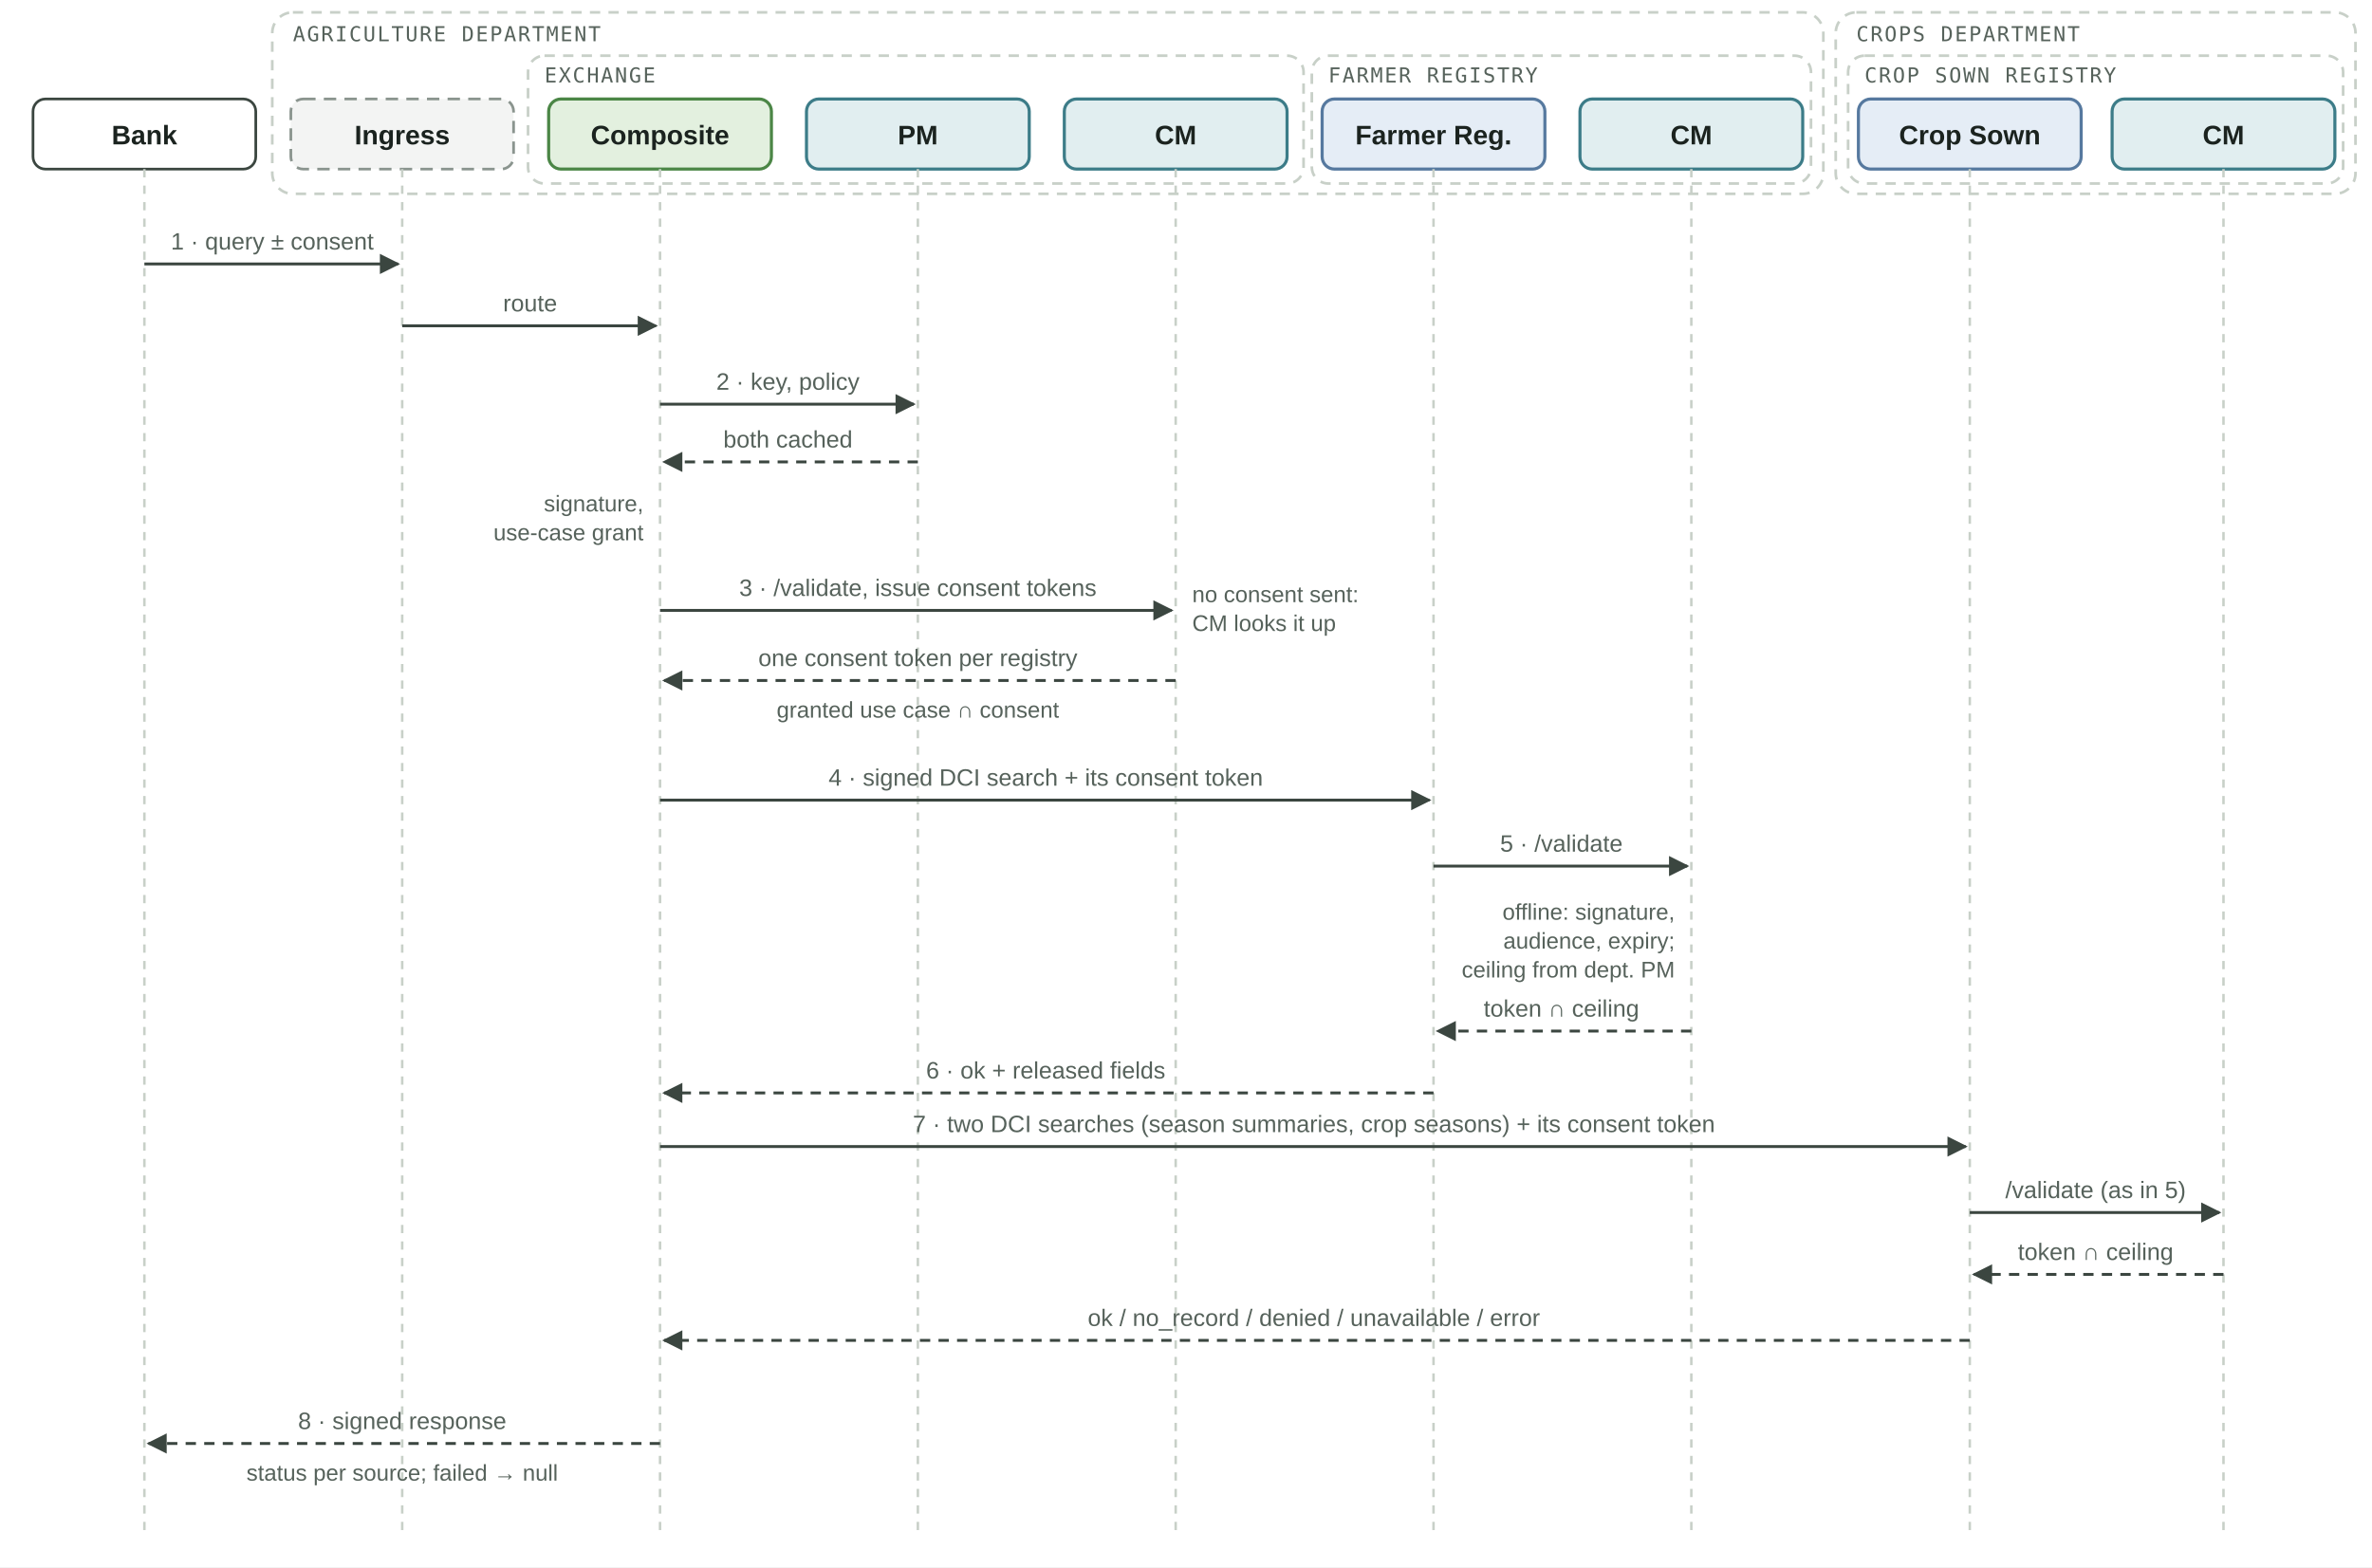
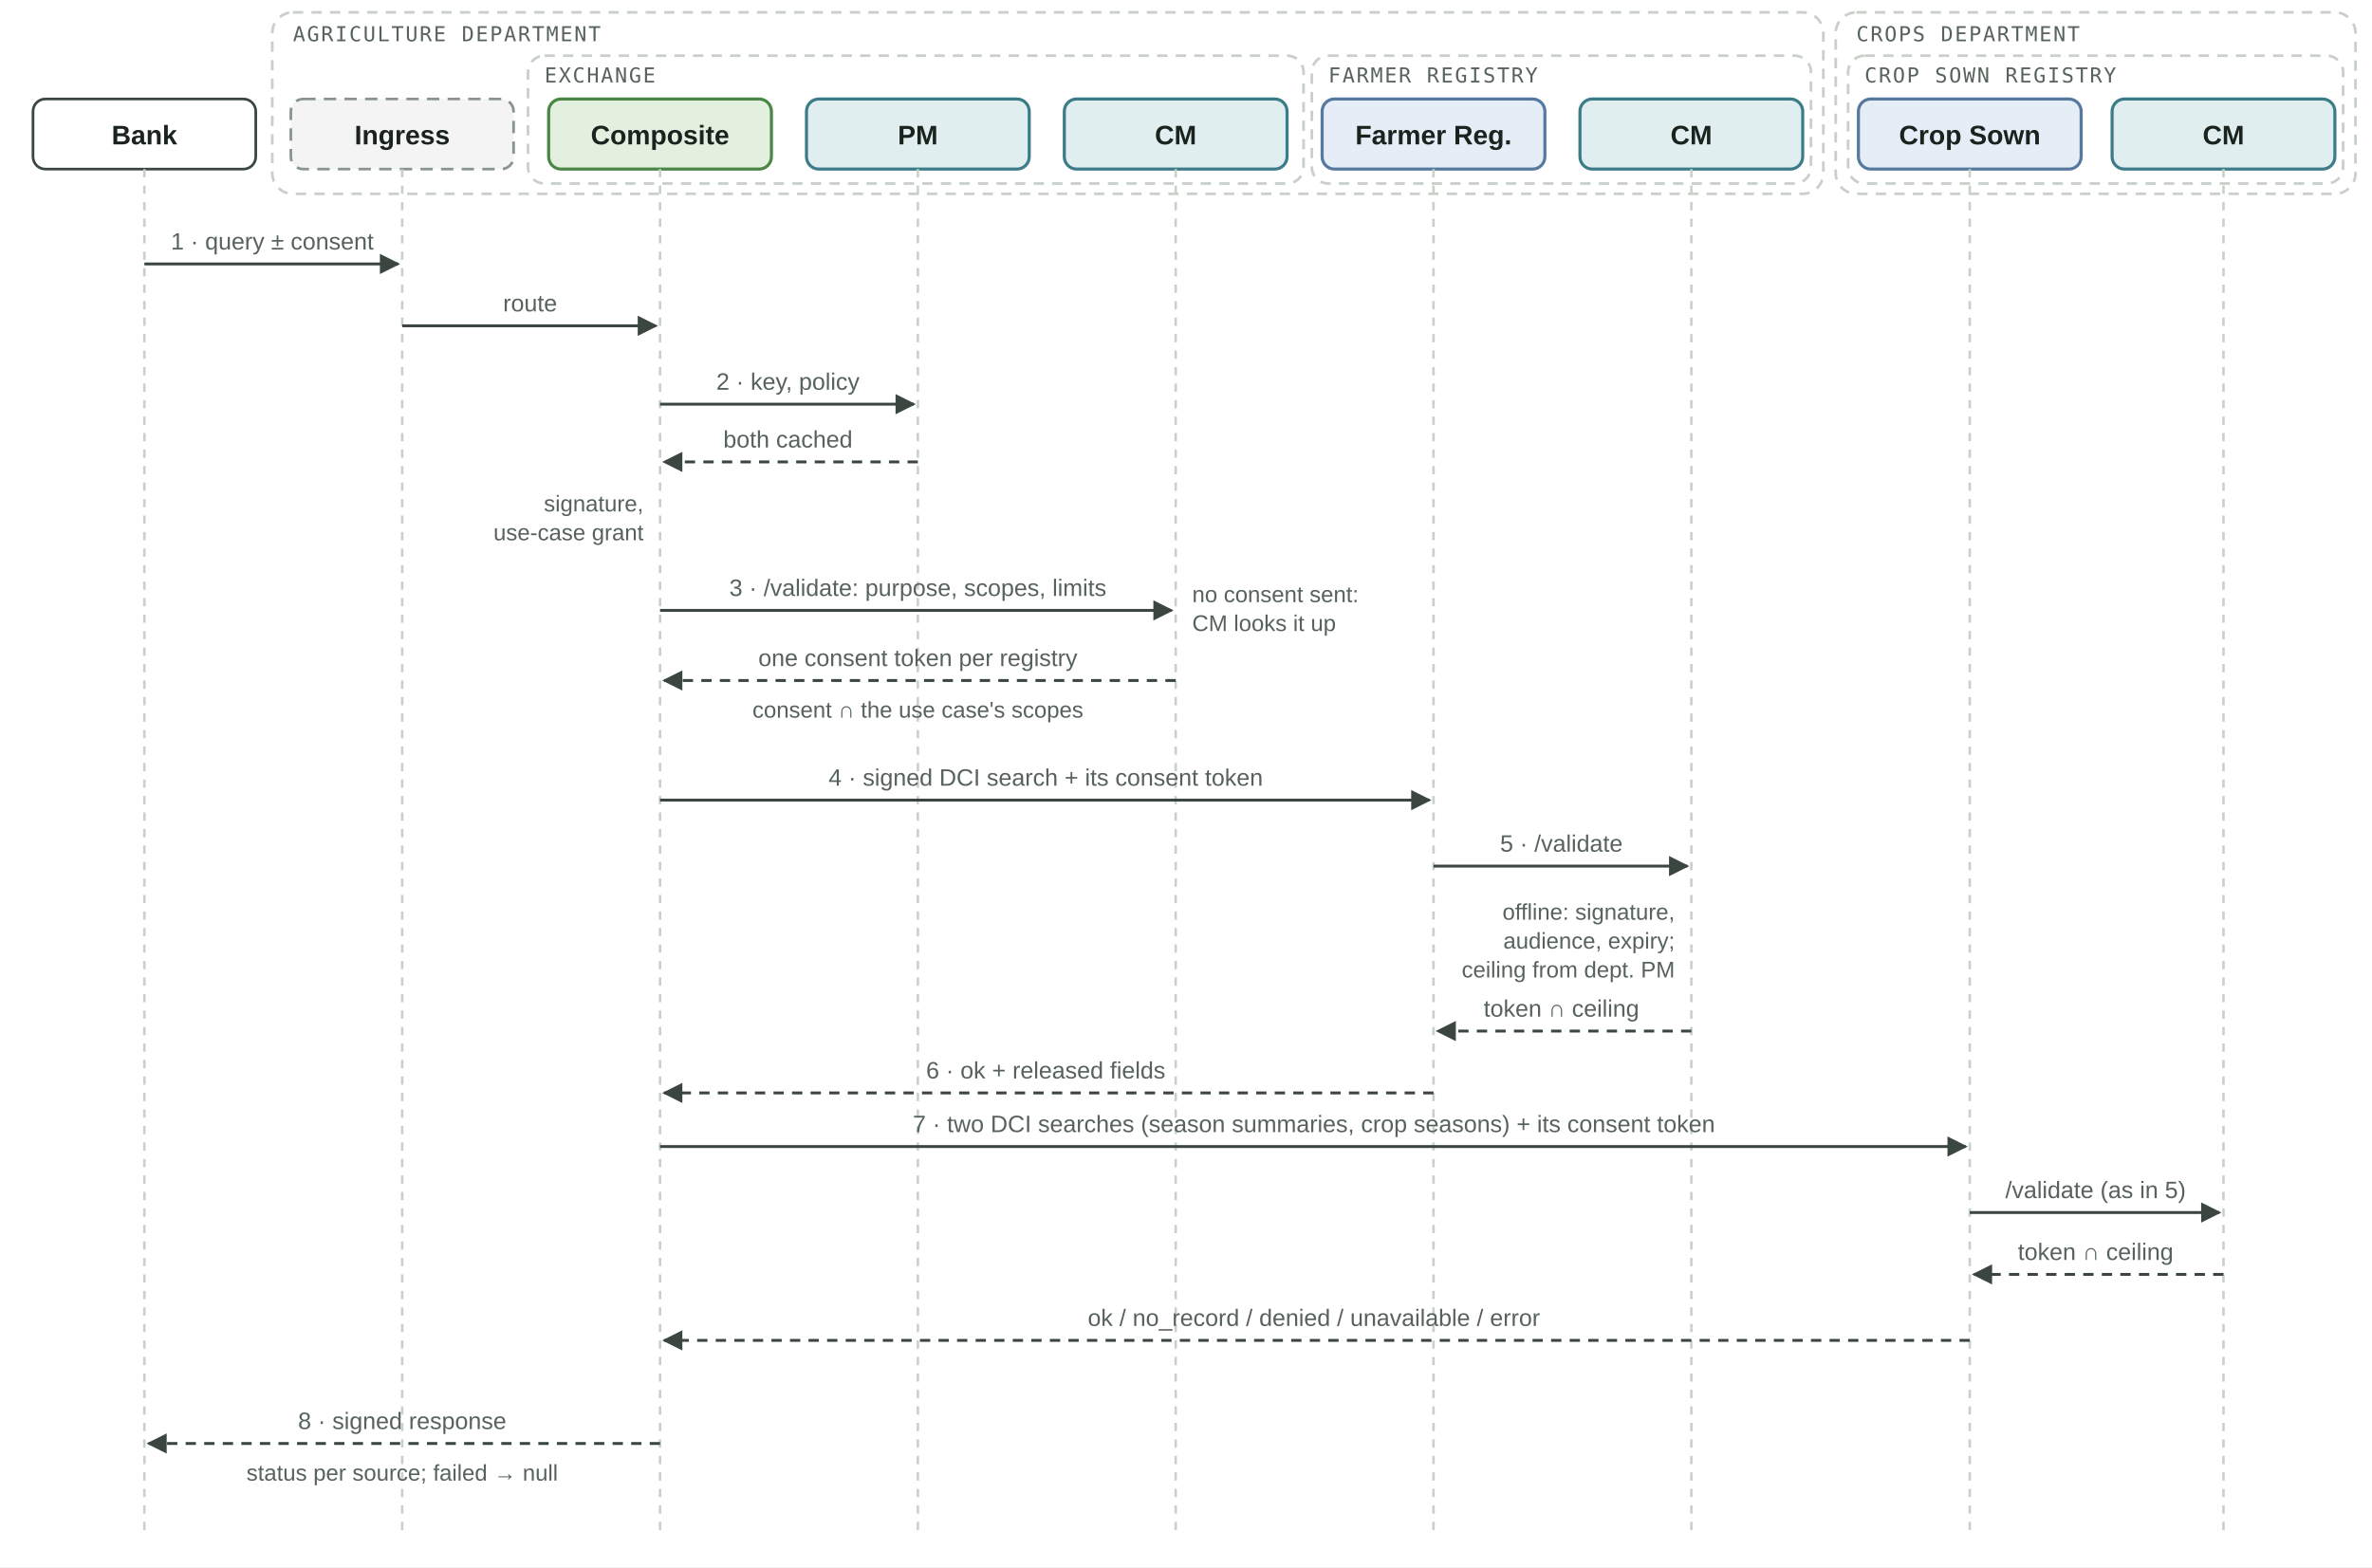
- <svg xmlns="http://www.w3.org/2000/svg" width="1150" height="760" viewBox="0 0 1150 760" role="img" aria-label="Sequence, path B in Exchange mode: the bank's signed query, with a consent or none, passes the Agriculture Department's ingress to the Composite, which checks the bank's signature and its use-case grant against the Exchange Partner Management and asks the Exchange Consent Manager for one signed consent token per registry (the Consent Manager looks the consent up when the bank sent none); the Composite searches the Farmer Registry with its consent token, which the Farmer Registry checks (the Composite's signature against the key in the department's Partner Management, cached) and passes to its own Consent Manager (the token checked offline, intersected with the department's ceiling for the Composite, its scope policy in the department's Partner Management); then the Crop Sown Registry in the Crops Department, the same way; the Composite returns a signed response with a status per source.">
+ <svg xmlns="http://www.w3.org/2000/svg" width="1150" height="760" viewBox="0 0 1150 760" role="img" aria-label="Sequence, path B in Exchange mode: the bank's signed query, with a consent or none, passes the Agriculture Department's ingress to the Composite, which checks the bank's signature and its use-case grant against the Exchange Partner Management and asks the Exchange Consent Manager for one signed consent token per registry, sending the use case's purpose, scopes and the policy's limits (the Consent Manager reads neither the use case nor the policy; it looks the consent up by purpose when the bank sent none); the Composite searches the Farmer Registry with its consent token, which the Farmer Registry checks (the Composite's signature against the key in the department's Partner Management, cached) and passes to its own Consent Manager (the token checked offline, intersected with the department's ceiling for the Composite, its scope policy in the department's Partner Management); then the Crop Sown Registry in the Crops Department, the same way; the Composite returns a signed response with a status per source.">
  <style>
text{font-family:'Public Sans','Helvetica Neue',Arial,sans-serif;fill:#1B231F}
.t{font-size:13px;font-weight:600} .s{font-size:11px;fill:#56625B} .lbl{font-size:11.5px;fill:#56625B}
.cap{font-size:10px;letter-spacing:.08em;fill:#56625B;font-family:'JetBrains Mono',Menlo,monospace}
.l1{fill:#E5EDF6;stroke:#56799F;stroke-width:1.5} .l2{fill:#F7ECD4;stroke:#AE8433;stroke-width:1.5}
.dpi{fill:#E1EEF0;stroke:#3C7C88;stroke-width:1.5} .uc{fill:#E3F0DF;stroke:#4B8646;stroke-width:1.5}
.plain{fill:#FFFFFF;stroke:#3B4640;stroke-width:1.3}
.infra{fill:#F3F4F3;stroke:#8A948E;stroke-width:1.3;stroke-dasharray:6 4}
.dept{fill:none;stroke:#C8D0C8;stroke-width:1.3;stroke-dasharray:5 4}
.band{fill:none;stroke:#56625B;stroke-width:1.2;stroke-dasharray:6 5}
.ar{stroke:#3B4640;stroke-width:1.4;fill:none} .ar.d{stroke-dasharray:5 4}
.life{stroke:#C8D0C8;stroke-width:1.2;stroke-dasharray:4 4}
</style>
  <rect width="100%" height="100%" fill="#FFFFFF" />
  <defs>
    <marker id="a2" viewBox="0 0 10 10" refX="9" refY="5" markerWidth="7" markerHeight="7" orient="auto-start-reverse">
      <path d="M0,0 L10,5 L0,10 z" fill="#3B4640" />
    </marker>
  </defs>
  <rect class="dept" x="132" y="6" width="752" height="88" rx="10" />
  <text class="cap" x="142" y="20">AGRICULTURE DEPARTMENT</text>
  <rect class="dept" x="256" y="27" width="376" height="62" rx="8" />
  <text class="cap" x="264" y="40">EXCHANGE</text>
  <rect class="dept" x="636" y="27" width="242" height="62" rx="8" />
  <text class="cap" x="644" y="40">FARMER REGISTRY</text>
  <rect class="dept" x="890" y="6" width="252" height="88" rx="10" />
  <text class="cap" x="900" y="20">CROPS DEPARTMENT</text>
  <rect class="dept" x="896" y="27" width="240" height="62" rx="8" />
  <text class="cap" x="904" y="40">CROP SOWN REGISTRY</text>
  <rect class="plain" x="16" y="48" width="108" height="34" rx="6" />
  <text class="t" x="70" y="70" text-anchor="middle">Bank</text>
  <rect class="infra" x="141" y="48" width="108" height="34" rx="6" />
  <text class="t" x="195" y="70" text-anchor="middle">Ingress</text>
  <rect class="uc" x="266" y="48" width="108" height="34" rx="6" />
  <text class="t" x="320" y="70" text-anchor="middle">Composite</text>
  <rect class="dpi" x="391" y="48" width="108" height="34" rx="6" />
  <text class="t" x="445" y="70" text-anchor="middle">PM</text>
  <rect class="dpi" x="516" y="48" width="108" height="34" rx="6" />
  <text class="t" x="570" y="70" text-anchor="middle">CM</text>
  <rect class="l1" x="641" y="48" width="108" height="34" rx="6" />
  <text class="t" x="695" y="70" text-anchor="middle">Farmer Reg.</text>
  <rect class="dpi" x="766" y="48" width="108" height="34" rx="6" />
  <text class="t" x="820" y="70" text-anchor="middle">CM</text>
  <rect class="l1" x="901" y="48" width="108" height="34" rx="6" />
  <text class="t" x="955" y="70" text-anchor="middle">Crop Sown</text>
  <rect class="dpi" x="1024" y="48" width="108" height="34" rx="6" />
  <text class="t" x="1078" y="70" text-anchor="middle">CM</text>
  <line class="life" x1="70" y1="82" x2="70" y2="745" />
  <line class="life" x1="195" y1="82" x2="195" y2="745" />
  <line class="life" x1="320" y1="82" x2="320" y2="745" />
  <line class="life" x1="445" y1="82" x2="445" y2="745" />
  <line class="life" x1="570" y1="82" x2="570" y2="745" />
  <line class="life" x1="695" y1="82" x2="695" y2="745" />
  <line class="life" x1="820" y1="82" x2="820" y2="745" />
  <line class="life" x1="955" y1="82" x2="955" y2="745" />
  <line class="life" x1="1078" y1="82" x2="1078" y2="745" />
  <line class="ar" x1="70" y1="128" x2="193" y2="128" marker-end="url(#a2)" />
  <text class="lbl" x="132" y="121" text-anchor="middle">1 · query ± consent</text>
  <line class="ar" x1="195" y1="158" x2="318" y2="158" marker-end="url(#a2)" />
  <text class="lbl" x="257" y="151" text-anchor="middle">route</text>
  <line class="ar" x1="320" y1="196" x2="443" y2="196" marker-end="url(#a2)" />
  <text class="lbl" x="382" y="189" text-anchor="middle">2 · key, policy</text>
  <line class="ar d" x1="445" y1="224" x2="322" y2="224" marker-end="url(#a2)" />
  <text class="lbl" x="382" y="217" text-anchor="middle">both cached</text>
  <text class="s" x="312" y="248" text-anchor="end">signature,</text>
  <text class="s" x="312" y="262" text-anchor="end">use-case grant</text>
  <line class="ar" x1="320" y1="296" x2="568" y2="296" marker-end="url(#a2)" />
-   <text class="lbl" x="445" y="289" text-anchor="middle">3 · /validate, issue consent tokens</text>
+   <text class="lbl" x="445" y="289" text-anchor="middle">3 · /validate: purpose, scopes, limits</text>
  <line class="ar d" x1="570" y1="330" x2="322" y2="330" marker-end="url(#a2)" />
  <text class="lbl" x="445" y="323" text-anchor="middle">one consent token per registry</text>
-   <text class="s" x="445" y="348" text-anchor="middle">granted use case ∩ consent</text>
+   <text class="s" x="445" y="348" text-anchor="middle">consent ∩ the use case's scopes</text>
  <text class="s" x="578" y="292">no consent sent:</text>
  <text class="s" x="578" y="306">CM looks it up</text>
  <line class="ar" x1="320" y1="388" x2="693" y2="388" marker-end="url(#a2)" />
  <text class="lbl" x="507" y="381" text-anchor="middle">4 · signed DCI search + its consent token</text>
  <line class="ar" x1="695" y1="420" x2="818" y2="420" marker-end="url(#a2)" />
  <text class="lbl" x="757" y="413" text-anchor="middle">5 · /validate</text>
  <text class="s" x="812" y="446" text-anchor="end">offline: signature,</text>
  <text class="s" x="812" y="460" text-anchor="end">audience, expiry;</text>
  <text class="s" x="812" y="474" text-anchor="end">ceiling from dept. PM</text>
  <line class="ar d" x1="820" y1="500" x2="697" y2="500" marker-end="url(#a2)" />
  <text class="lbl" x="757" y="493" text-anchor="middle">token ∩ ceiling</text>
  <line class="ar d" x1="695" y1="530" x2="322" y2="530" marker-end="url(#a2)" />
  <text class="lbl" x="507" y="523" text-anchor="middle">6 · ok + released fields</text>
  <line class="ar" x1="320" y1="556" x2="953" y2="556" marker-end="url(#a2)" />
  <text class="lbl" x="637" y="549" text-anchor="middle">7 · two DCI searches (season summaries, crop seasons) + its consent token</text>
  <line class="ar" x1="955" y1="588" x2="1076" y2="588" marker-end="url(#a2)" />
  <text class="lbl" x="1016" y="581" text-anchor="middle">/validate (as in 5)</text>
  <line class="ar d" x1="1078" y1="618" x2="957" y2="618" marker-end="url(#a2)" />
  <text class="lbl" x="1016" y="611" text-anchor="middle">token ∩ ceiling</text>
  <line class="ar d" x1="955" y1="650" x2="322" y2="650" marker-end="url(#a2)" />
  <text class="lbl" x="637" y="643" text-anchor="middle">ok / no_record / denied / unavailable / error</text>
  <line class="ar d" x1="320" y1="700" x2="72" y2="700" marker-end="url(#a2)" />
  <text class="lbl" x="195" y="693" text-anchor="middle">8 · signed response</text>
  <text class="s" x="195" y="718" text-anchor="middle">status per source; failed → null</text>
</svg>
